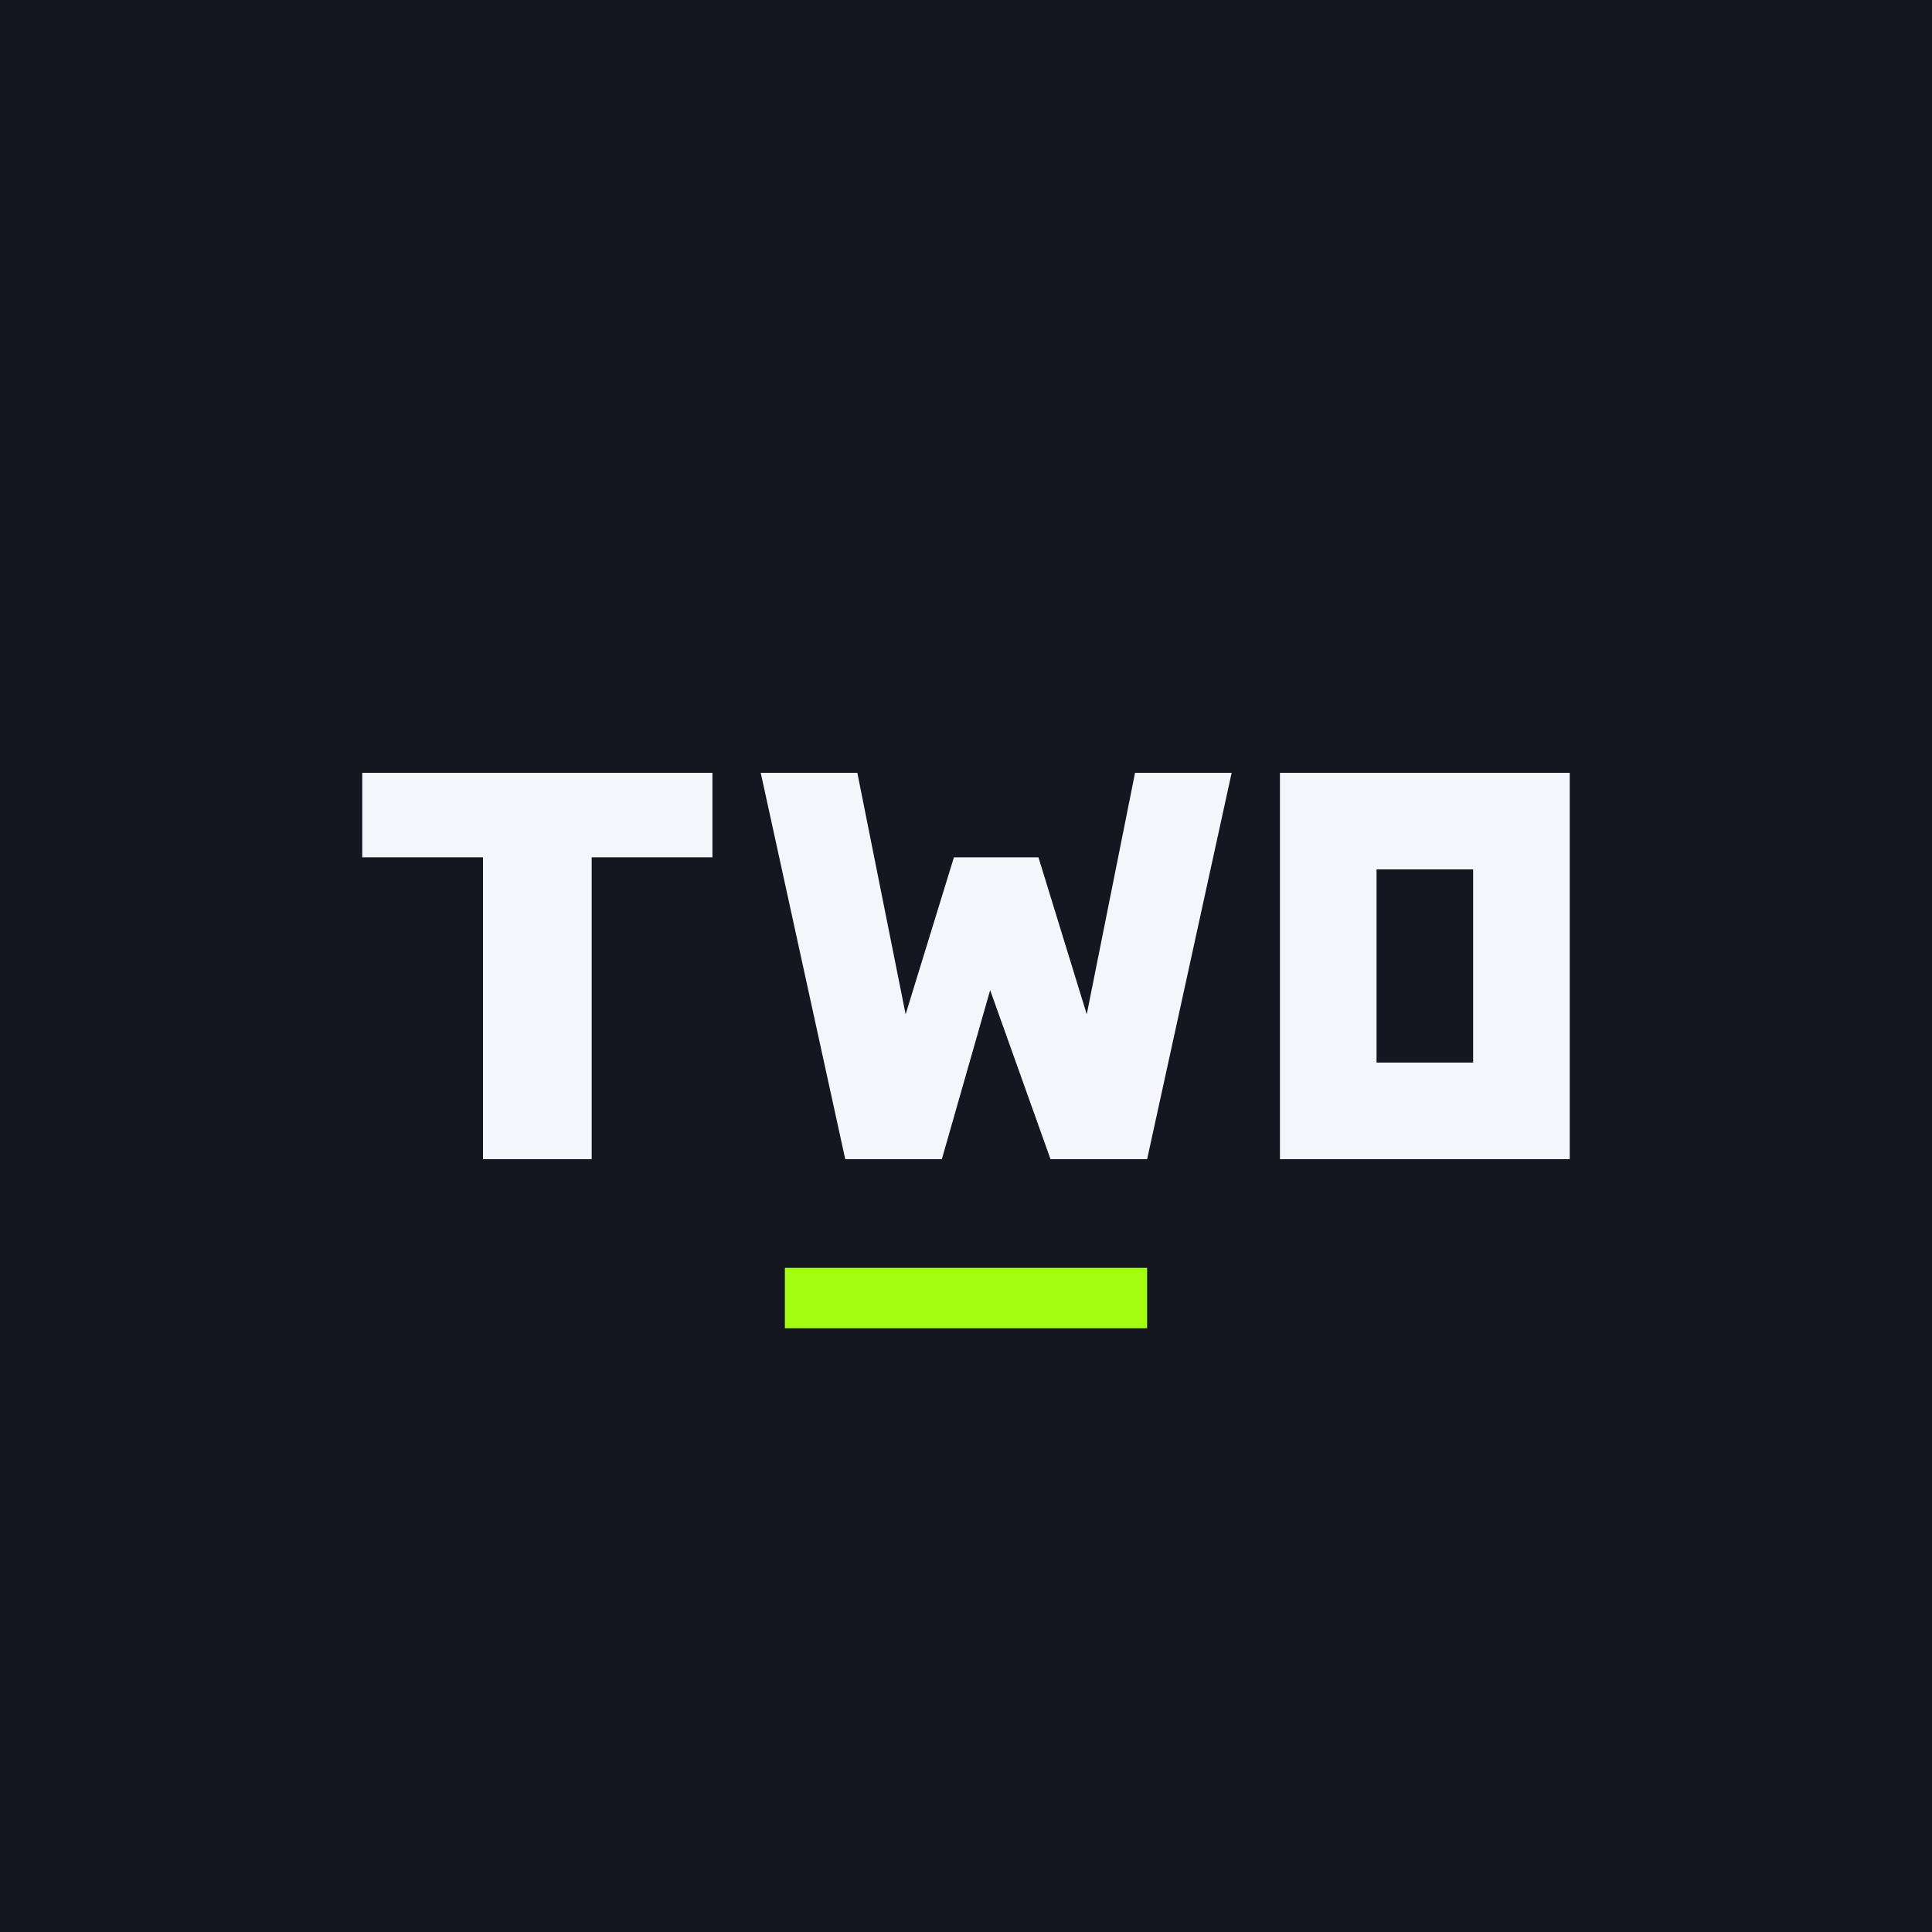
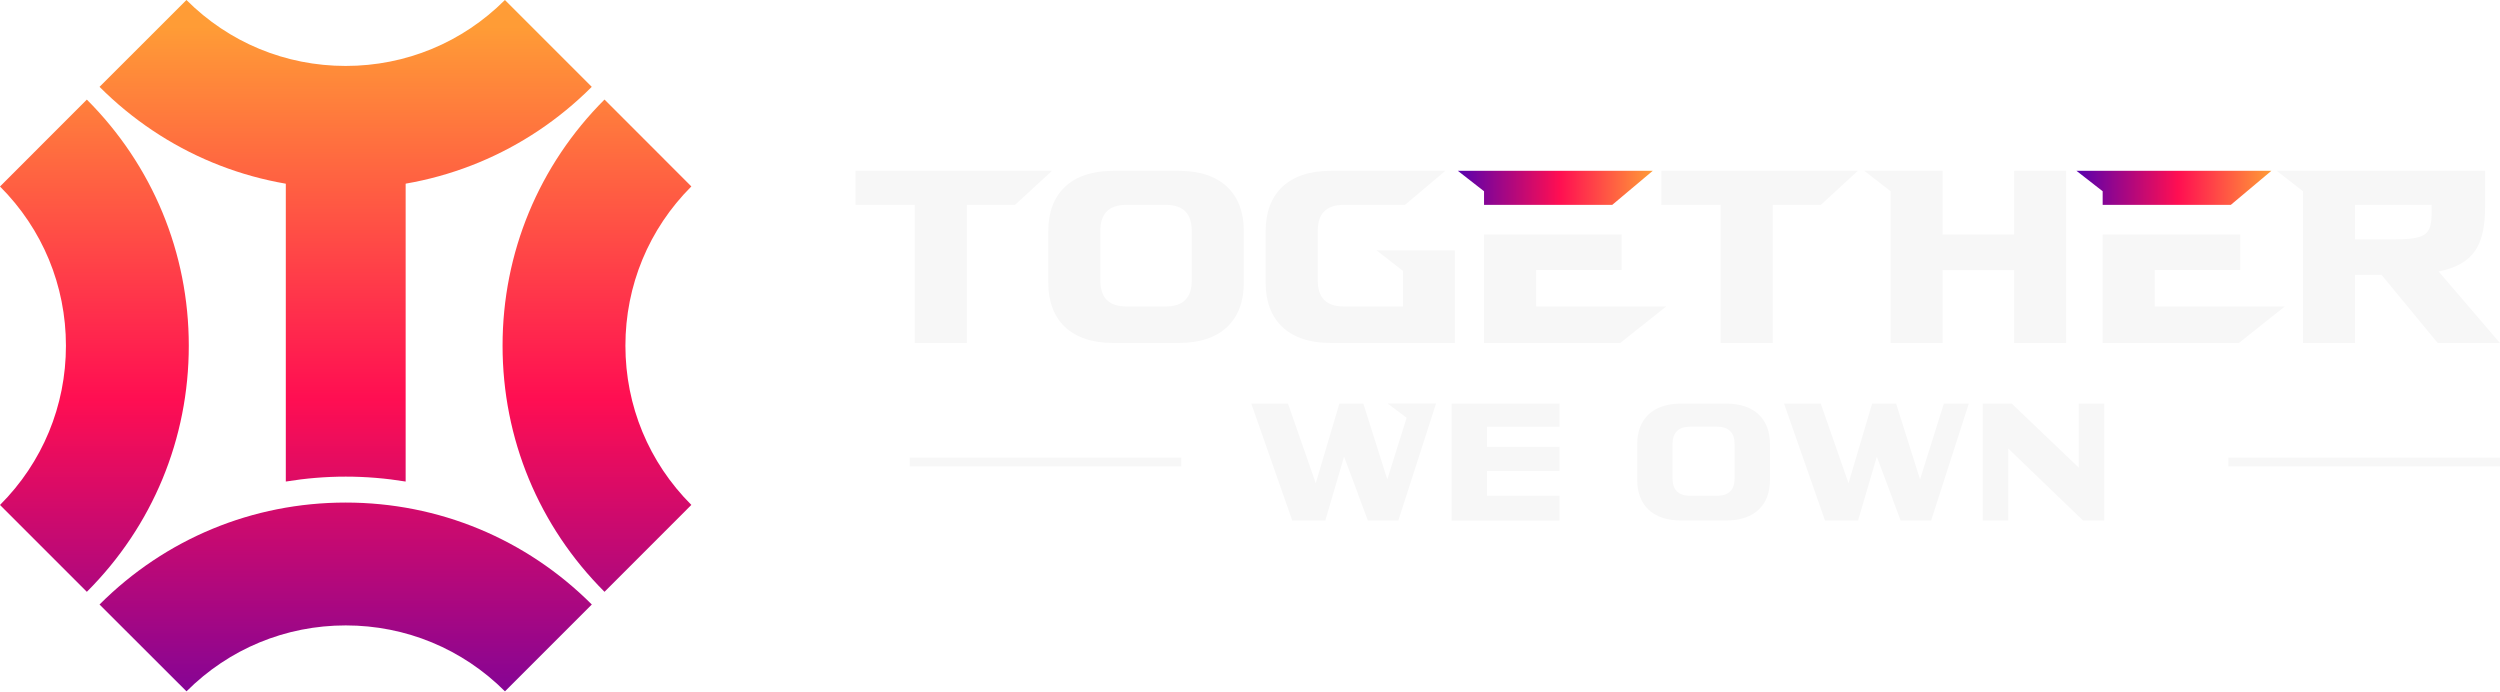
- <svg xmlns="http://www.w3.org/2000/svg" viewBox="0 0 160 160">
-   <rect width="160" height="160" fill="#151720" />
-   <polygon points="30,64 59,64 59,71 49,71 49,96 40,96 40,71 30,71" fill="#f5f6fb" />
-   <polygon points="63,64 71,64 75,84 79,71 86,71 90,84 94,64 102,64 95,96 87,96 82,82 78,96 70,96" fill="#f5f6fb" />
-   <polygon points="106,64 130,64 130,96 106,96" fill="#f5f6fb" />
-   <polygon points="114,72 122,72 122,88 114,88" fill="#151720" />
-   <polygon points="65,105 95,105 95,110 65,110" fill="#a3ff12" />
+ <svg xmlns="http://www.w3.org/2000/svg" viewBox="0 0 456.86 126.34">
+   <defs>
+     <linearGradient id="twoGrad" gradientUnits="userSpaceOnUse" x1="0" y1="184.872" x2="0" y2="42.95">
+       <stop offset="0" stop-color="#5701AE" />
+       <stop offset="0.521" stop-color="#FF0E52" />
+       <stop offset="1" stop-color="#FF9C36" />
+     </linearGradient>
+     <linearGradient id="SVGID_00000124150778372924420240000000827096360530070404_" gradientUnits="userSpaceOnUse" x1="308.097" y1="183.467" x2="350.018" y2="183.467">
+       <stop offset="0" style="stop-color:#5701AE" />
+       <stop offset="0.521" style="stop-color:#FF0E52" />
+       <stop offset="1" style="stop-color:#FF9C36" />
+     </linearGradient>
+     <linearGradient id="SVGID_00000167394417452148436550000002663480996556811446_" gradientUnits="userSpaceOnUse" x1="175.102" y1="183.467" x2="217.023" y2="183.467">
+       <stop offset="0" style="stop-color:#5701AE" />
+       <stop offset="0.521" style="stop-color:#FF0E52" />
+       <stop offset="1" style="stop-color:#FF9C36" />
+     </linearGradient>
+   </defs>
+   <g id="icon" transform="translate(-159.21 -38.00)">
+     <path d="M175.08,146.15l-15.87-15.87c7.77-7.77,12.05-18.11,12.05-29.1c0-10.99-4.28-21.33-12.05-29.1l15.87-15.88 c12.01,12.02,18.63,27.99,18.63,44.98S187.1,134.14,175.08,146.15z" fill="url(#twoGrad)" />
+     <path d="M269.68,146.15c-12.02-12.01-18.63-27.99-18.63-44.98s6.62-32.96,18.63-44.98l15.87,15.88c-7.77,7.77-12.05,18.11-12.05,29.1 c0,10.99,4.28,21.33,12.05,29.1L269.68,146.15z" fill="url(#twoGrad)" />
+     <path d="M177.4,53.87L193.28,38c7.77,7.77,18.11,12.05,29.1,12.05c10.99,0,21.33-4.28,29.1-12.05l15.87,15.87 c-12.01,12.01-27.99,18.63-44.98,18.63C205.39,72.5,189.42,65.89,177.4,53.87z" fill="url(#twoGrad)" />
+     <path d="M177.4,148.47c12.02-12.02,27.99-18.63,44.98-18.63c16.99,0,32.96,6.62,44.98,18.63l-15.87,15.87 c-7.77-7.77-18.11-12.05-29.1-12.05c-10.99,0-21.33,4.28-29.1,12.05L177.4,148.47z" fill="url(#twoGrad)" />
+     <path d="M233.34,69.14v56.86c-3.59-0.59-7.25-0.9-10.95-0.9c-3.71,0-7.36,0.31-10.95,0.9V69.14H233.34z" fill="url(#twoGrad)" />
+   </g>
+   <g id="wordmark" transform="translate(117.57 -121.62) scale(0.85)">
+     <path d="M69.55,187.13v29.69H58.36v-29.69H45.61v-7.32h42.24l-7.95,7.32H69.55z" fill="#F7F7F7" />
+     <path d="M115.13,179.81c9.15,0,13.96,4.97,13.96,12.91v11.19c0,7.95-4.81,12.91-13.96,12.91h-14.11 c-9.15,0-13.96-4.97-13.96-12.91v-11.19c0-7.95,4.81-12.91,13.96-12.91H115.13z M103.84,187.13c-3.76,0-5.59,1.88-5.59,5.59 v10.66c0,3.71,1.83,5.59,5.59,5.59h8.47c3.76,0,5.59-1.88,5.59-5.59v-10.66c0-3.71-1.83-5.59-5.59-5.59H103.84z" fill="#F7F7F7" />
+     <path d="M150.58,187.13c-3.76,0-5.59,1.88-5.59,5.59v10.66c0,3.71,1.83,5.59,5.59,5.59h12.75v-7.63l-5.7-4.44h16.83 v19.92h-26.71c-9.15,0-13.96-4.97-13.96-12.91v-11.19c0-7.95,4.81-12.91,13.96-12.91h24.67l-8.68,7.32H150.58z" fill="#F7F7F7" />
+     <polygon points="175.1,179.8 180.74,184.2 180.74,187.13 208.3,187.13 217.02,179.8" fill="url(#SVGID_00000167394417452148436550000002663480996556811446_)" />
+     <polygon points="191.93,208.97 191.93,201.13 210.33,201.13 210.33,193.51 180.74,193.51 180.74,216.82 210.02,216.82 219.9,208.97" fill="#F7F7F7" />
+     <path d="M242.8,187.13v29.69h-11.19v-29.69h-12.75v-7.32h42.24l-7.95,7.32H242.8z" fill="#F7F7F7" />
+     <path d="M305.9,216.82h-11.19v-15.68h-15.37v15.68h-11.19V184.2l-5.65-4.39h16.83v13.7h15.37v-13.7h11.19V216.82z" fill="#F7F7F7" />
+     <polygon points="324.93,208.97 324.93,201.13 343.33,201.13 343.33,193.51 313.74,193.51 313.74,216.82 343.02,216.82 352.9,208.97" fill="#F7F7F7" />
+     <polygon points="313.74,187.13 341.29,187.13 350.02,179.8 308.1,179.8 313.74,184.2" fill="url(#SVGID_00000124150778372924420240000000827096360530070404_)" />
+     <path d="M373.7,202.18H368v14.64h-11.19V184.2l-5.65-4.39h44.8v7.63c0,8.15-2.25,12.44-9.98,14.01l13.17,15.37 h-13.38L373.7,202.18z M375.84,194.55c7.63,0,8.63-0.89,8.63-6.17v-1.25H368v7.42H375.84z" fill="#F7F7F7" />
+     <path d="M162.31,255h-6.54l-5.12-13.75L146.61,255h-7.1l-8.81-25.15h7.89l5.97,17.12l5.08-17.12h5.15l5.15,16.3 l4.16-13.25l-4.09-3.06h10.41L162.31,255z" fill="#F7F7F7" />
+     <path d="M181.38,234.82v4.33h15.59v5.19h-15.59v5.33h15.59V255h-23.2v-25.15h23.2v4.97H181.38z" fill="#F7F7F7" />
+     <path d="M232.74,229.85c6.22,0,9.48,3.38,9.48,8.77v7.6c0,5.4-3.27,8.77-9.48,8.77h-9.59 c-6.22,0-9.48-3.37-9.48-8.77v-7.6c0-5.4,3.27-8.77,9.48-8.77H232.74z M225.06,234.82c-2.56,0-3.8,1.28-3.8,3.8v7.25 c0,2.52,1.24,3.8,3.8,3.8h5.75c2.56,0,3.8-1.28,3.8-3.8v-7.25c0-2.52-1.24-3.8-3.8-3.8H225.06z" fill="#F7F7F7" />
+     <path d="M270.31,255l-5.12-13.75L261.15,255h-7.1l-8.81-25.15h7.89l5.97,17.12l5.08-17.12h5.15l5.15,16.3l5.12-16.3 h5.36l-8.1,25.15H270.31z" fill="#F7F7F7" />
+     <path d="M309.53,255l-16.09-15.49V255h-5.47v-25.15h6.22l14.42,13.78v-13.78h5.47V255H309.53z" fill="#F7F7F7" />
+     <rect x="57.26" y="241.48" width="58.39" height="1.88" fill="#F7F7F7" />
+     <rect x="340.77" y="241.48" width="58.39" height="1.88" fill="#F7F7F7" />
+   </g>
</svg>
